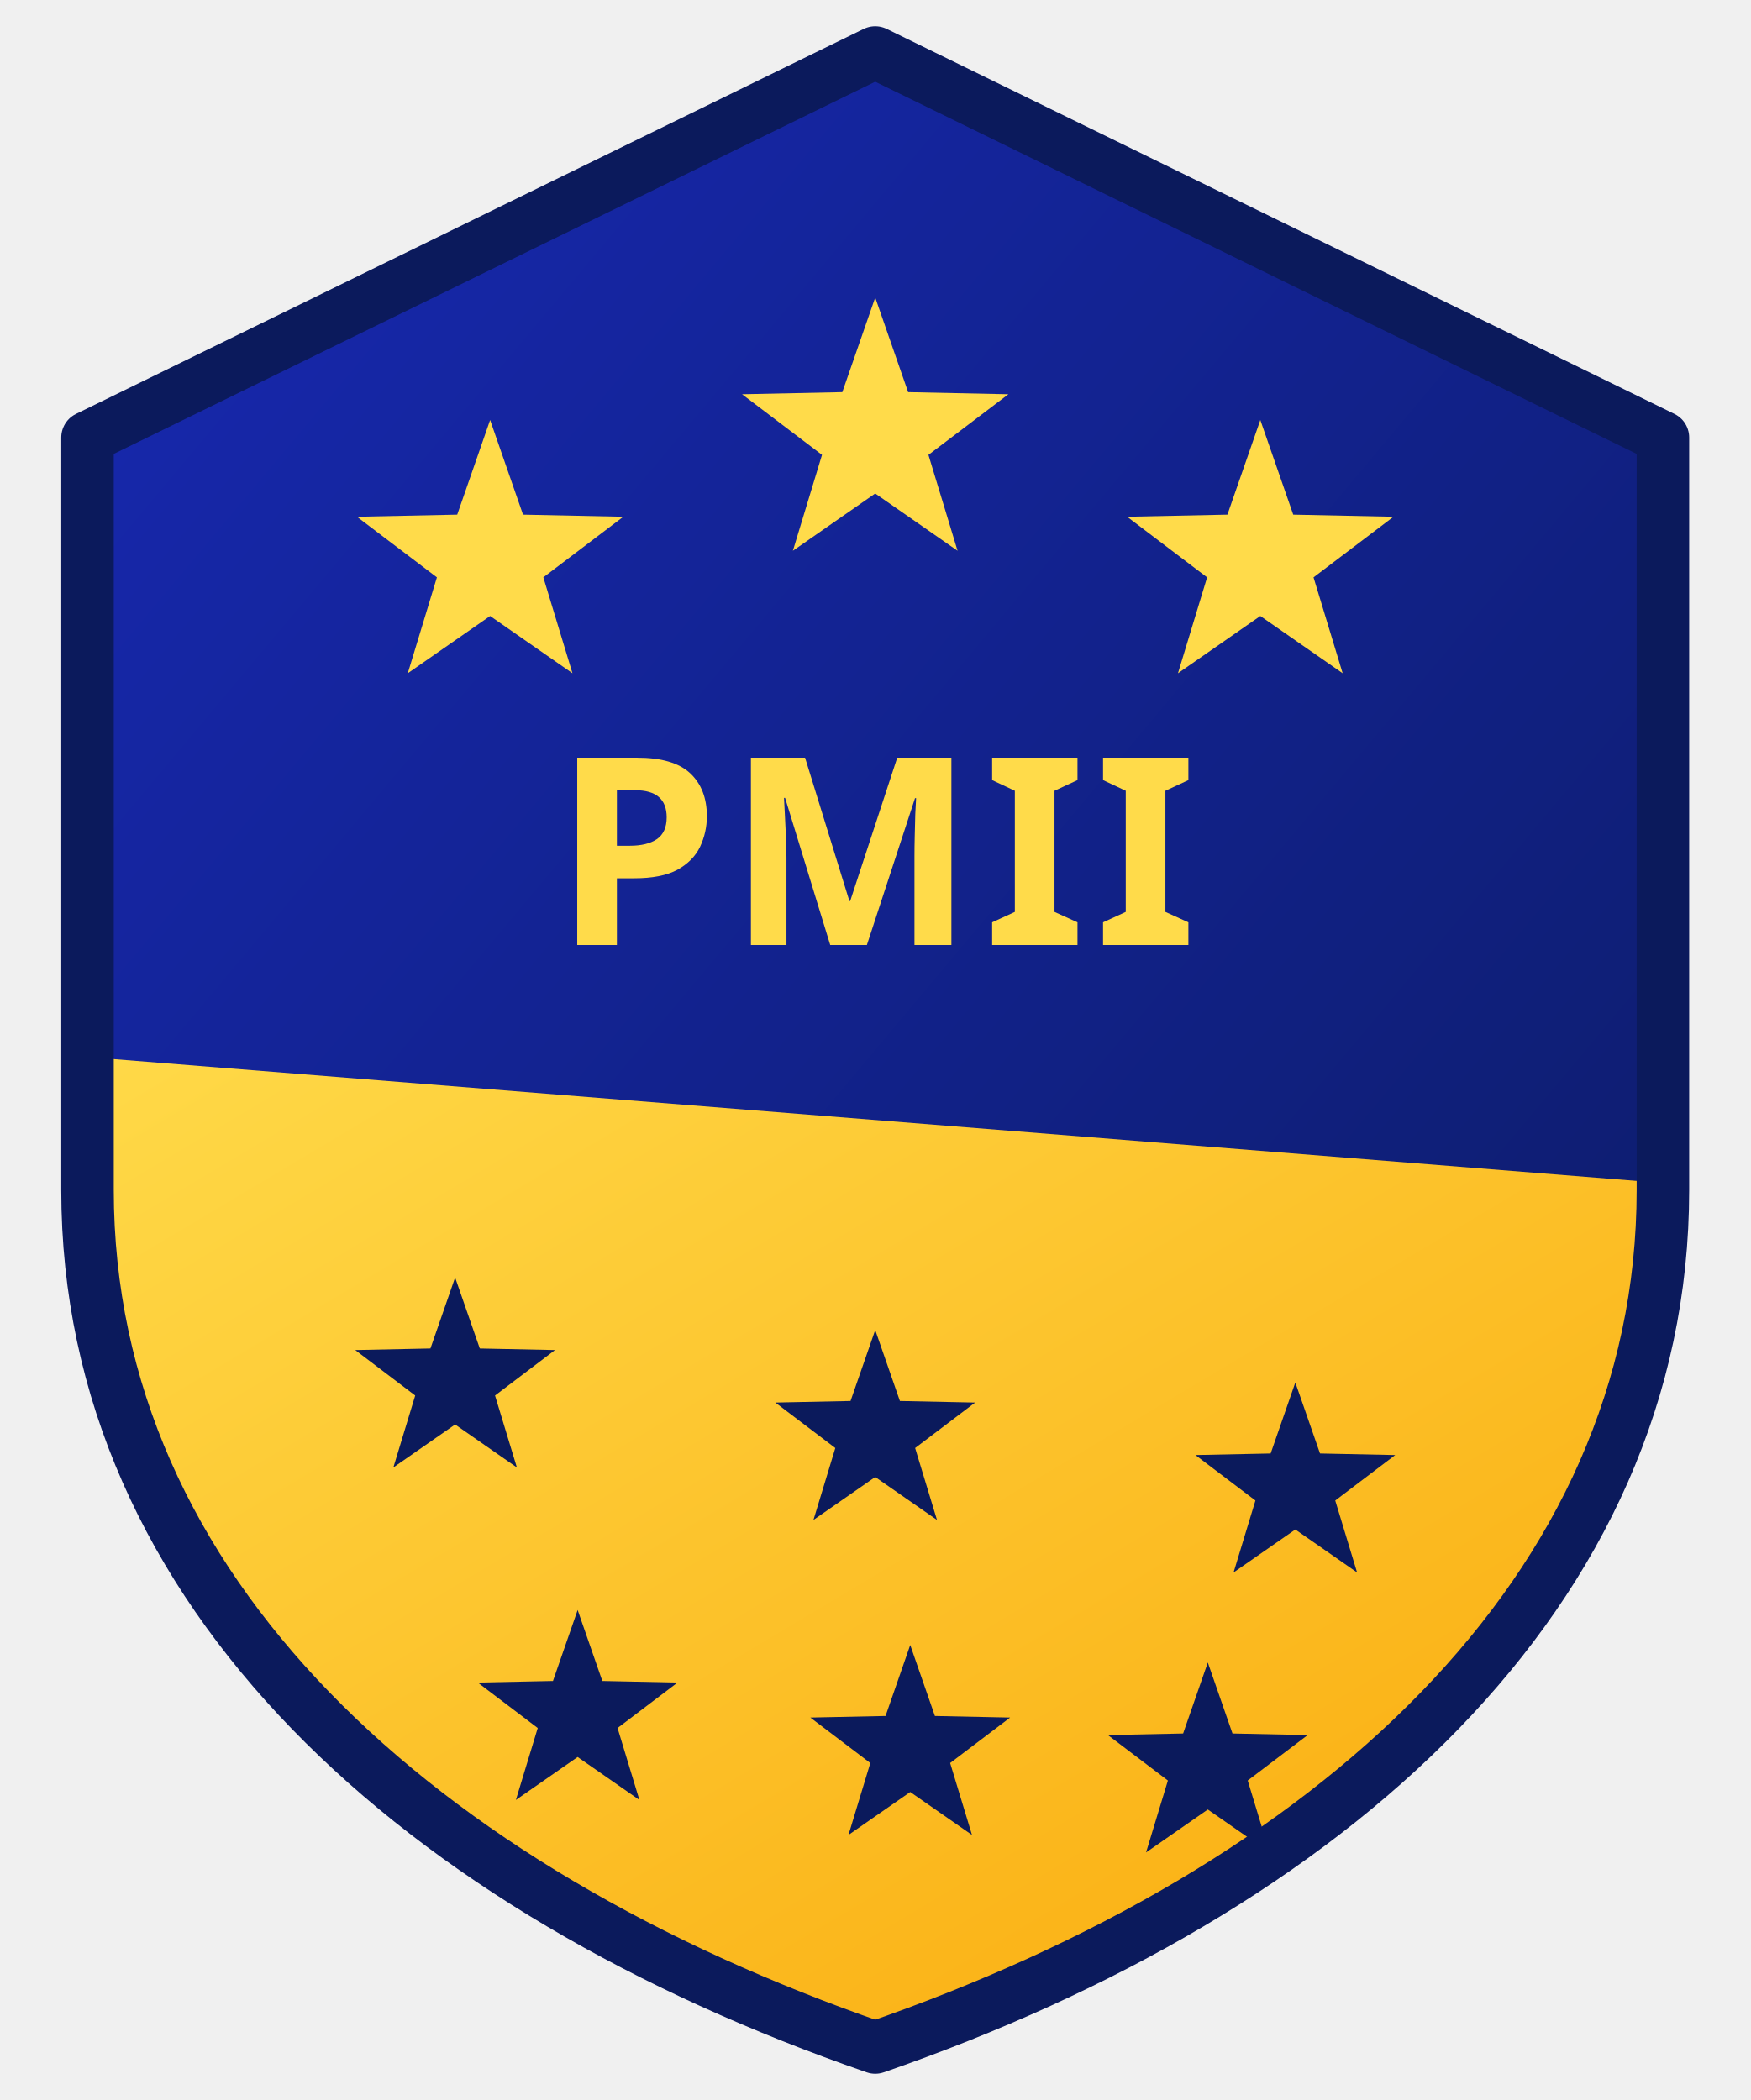
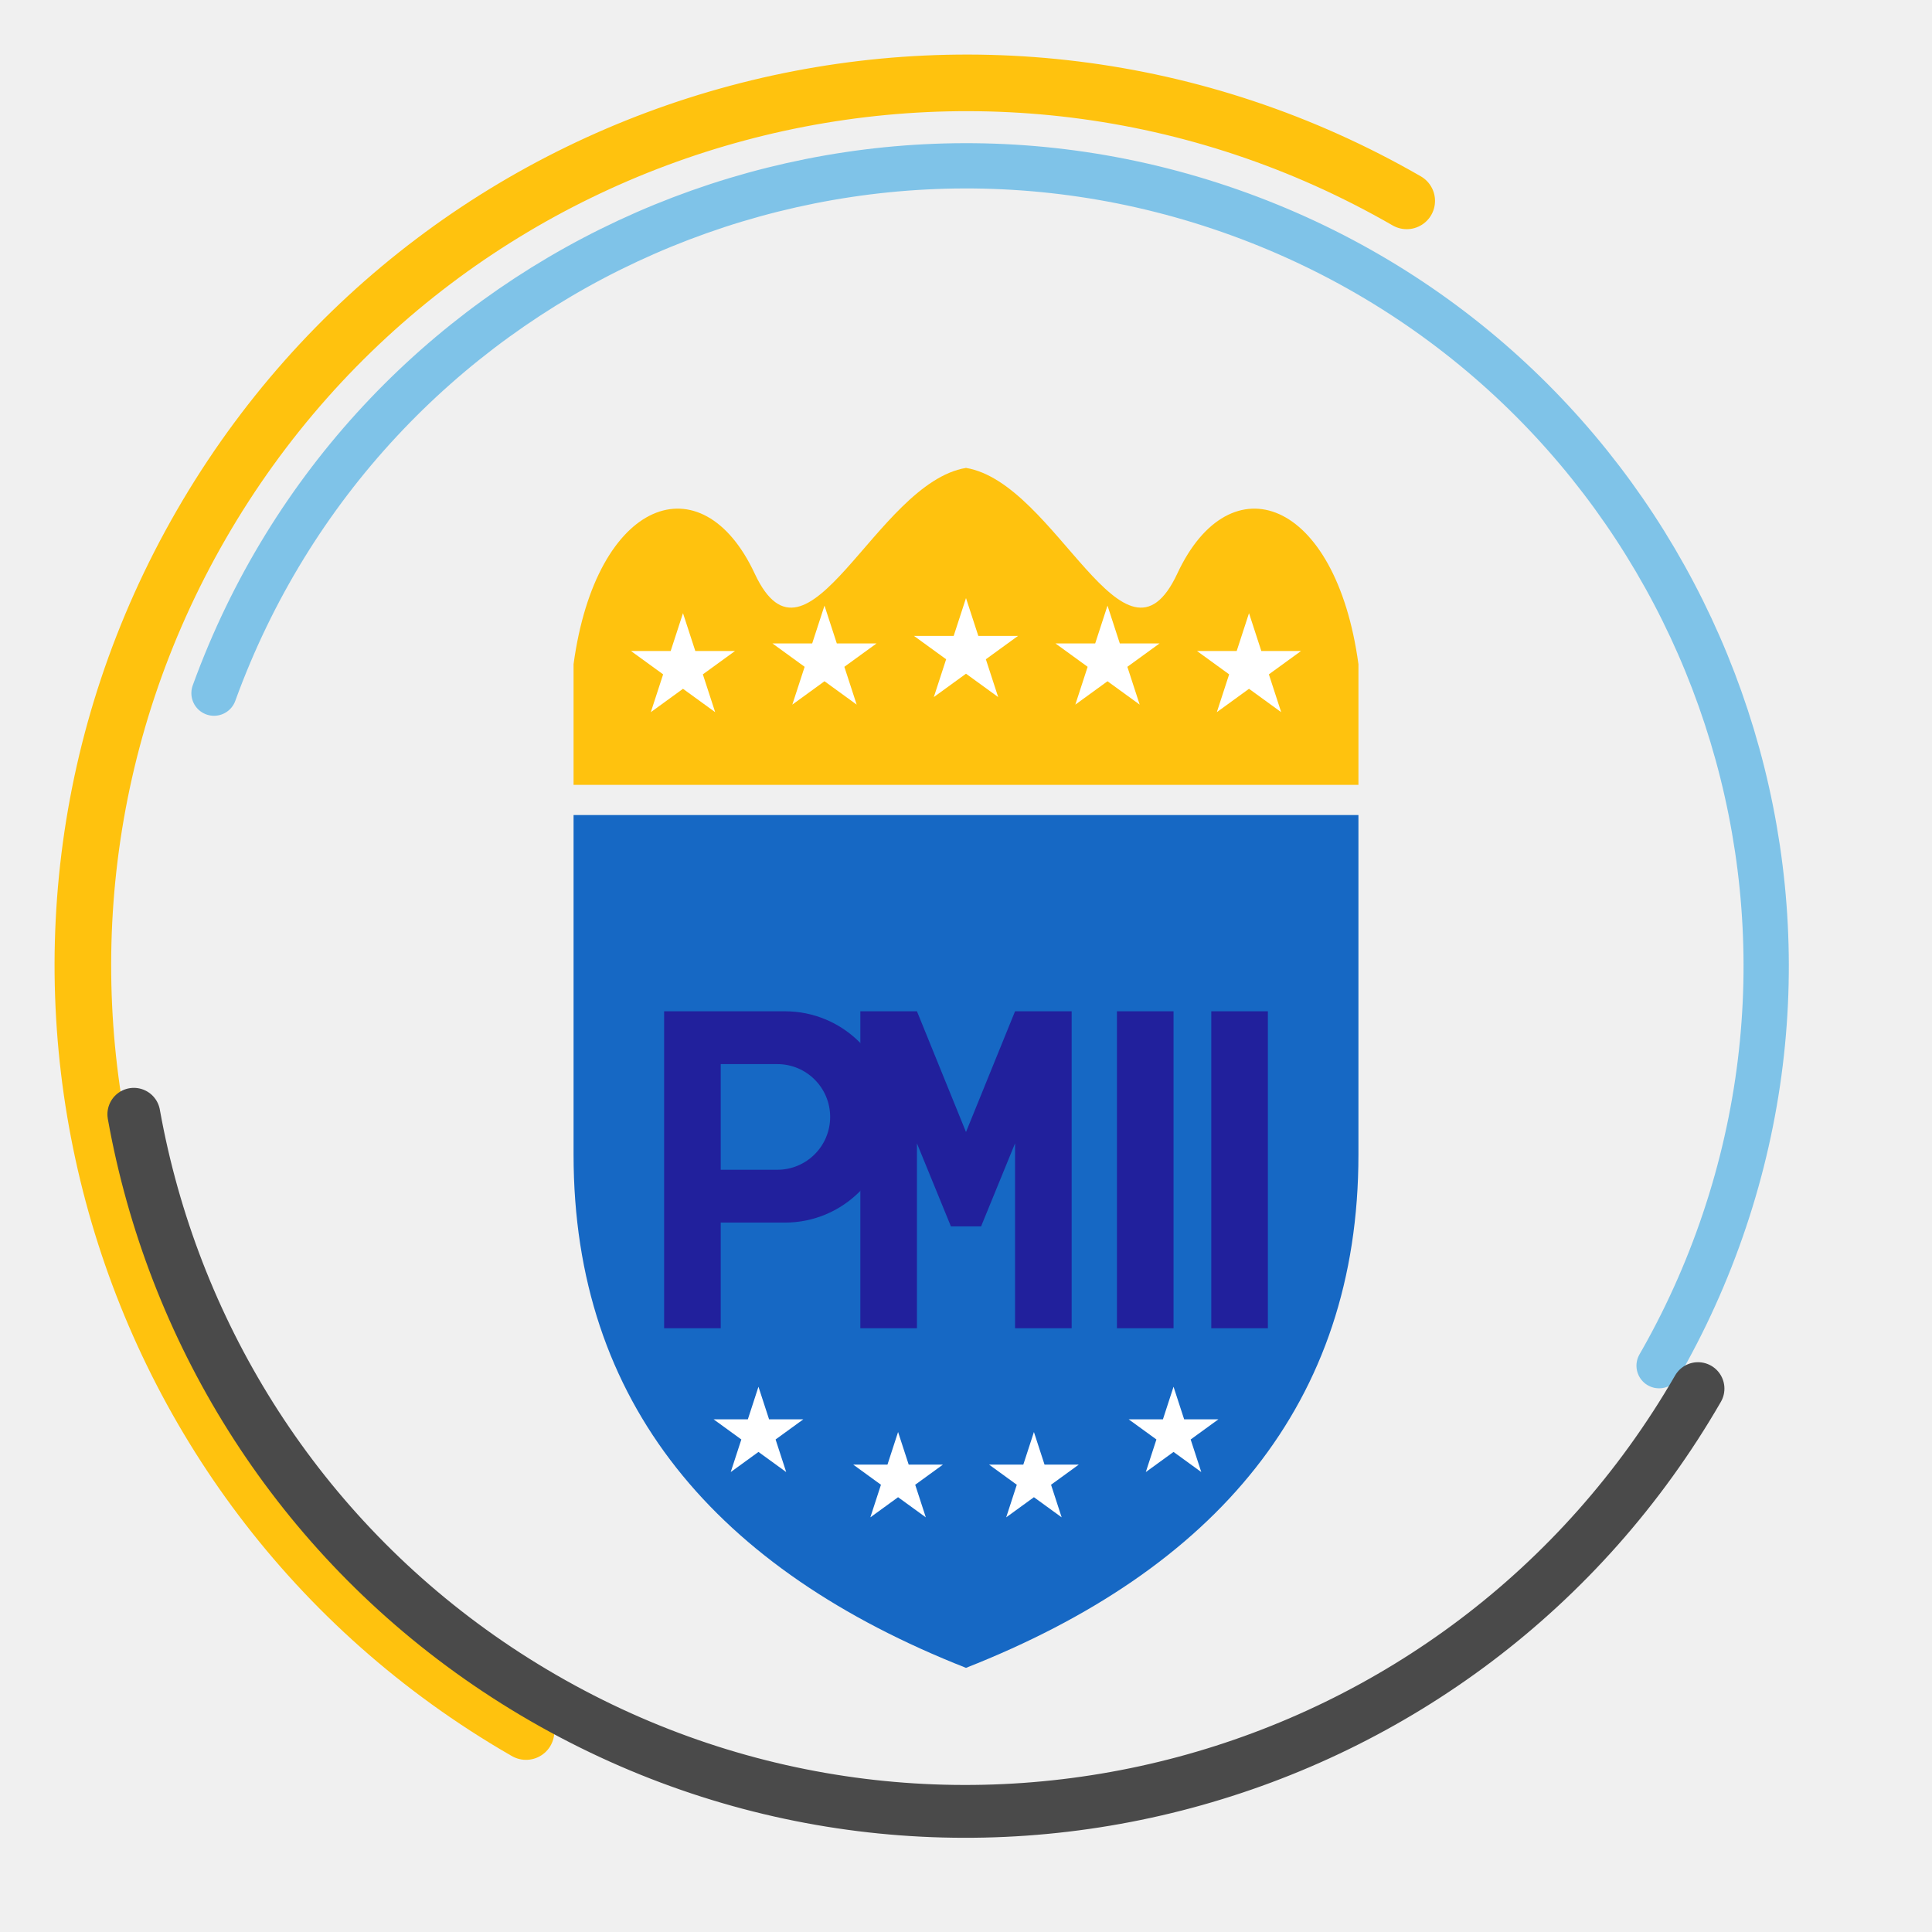
- <svg xmlns="http://www.w3.org/2000/svg" viewBox="0 0 100 120" role="img" aria-label="Lambang PMII">
+ <svg xmlns="http://www.w3.org/2000/svg" viewBox="0 0 512 512" role="img" aria-label="Lambang PMII">
  <defs>
-     <path id="pmii-star" d="M0,-1 L0.235,-0.324 L0.951,-0.309 L0.38,0.124 L0.588,0.809 L0,0.4 L-0.588,0.809 L-0.38,0.124 L-0.951,-0.309 L-0.235,-0.324 Z" />
-     <clipPath id="pmii-shield">
-       <path d="M50 3 L95 25 L95 68 C95 91 76 108 50 117 C24 108 5 91 5 68 L5 25 Z" />
-     </clipPath>
-     <linearGradient id="pmii-blue" x1="0" y1="0" x2="1" y2="1">
-       <stop offset="0" stop-color="#1829b6" />
-       <stop offset="1" stop-color="#0b1a5c" />
-     </linearGradient>
-     <linearGradient id="pmii-yellow" x1="0" y1="0" x2="1" y2="1">
-       <stop offset="0" stop-color="#ffdb4a" />
-       <stop offset="1" stop-color="#f9a607" />
-     </linearGradient>
+     <path id="bintang" d="M0,-1 L0.225,-0.309 L0.951,-0.309 L0.363,0.118 L0.588,0.809 L0,0.382 L-0.588,0.809 L-0.363,0.118 L-0.951,-0.309 L-0.225,-0.309 Z" />
  </defs>
-   <g clip-path="url(#pmii-shield)">
-     <rect x="0" y="0" width="100" height="120" fill="url(#pmii-blue)" />
-     <g fill="#ffdb4a">
-       <use href="#pmii-star" transform="translate(28 32) scale(8)" />
-       <use href="#pmii-star" transform="translate(50 25) scale(8)" />
-       <use href="#pmii-star" transform="translate(72 32) scale(8)" />
-     </g>
-     <text x="50" y="54" text-anchor="middle" fill="#ffdb4a" font-family="Sora, Verdana, sans-serif" font-size="15" font-weight="700" letter-spacing="0.5">PMII</text>
-     <path d="M0 60 L100 68 L100 120 L0 120 Z" fill="url(#pmii-yellow)" />
-     <g fill="#0b1a5c">
-       <use href="#pmii-star" transform="translate(26 79) scale(6)" />
-       <use href="#pmii-star" transform="translate(50 82) scale(6)" />
-       <use href="#pmii-star" transform="translate(74 85) scale(6)" />
-       <use href="#pmii-star" transform="translate(33 98) scale(6)" />
-       <use href="#pmii-star" transform="translate(52 100) scale(6)" />
-       <use href="#pmii-star" transform="translate(69 101) scale(6)" />
-     </g>
+   <g fill="none" stroke-linecap="round" transform="translate(256 256)">
+     <circle r="234" stroke="#FFC20E" stroke-width="15" stroke-dasharray="735 735" transform="rotate(120)" />
+     <circle r="212" stroke="#7FC3E8" stroke-width="12" stroke-dasharray="703 629" transform="rotate(200)" />
+     <circle r="224" stroke="#4A4A4A" stroke-width="14" stroke-dasharray="547 861" transform="rotate(30)" />
  </g>
-   <path d="M50 3 L95 25 L95 68 C95 91 76 108 50 117 C24 108 5 91 5 68 L5 25 Z" fill="none" stroke="#0b1a5c" stroke-width="3" stroke-linejoin="round" />
+   <path d="M 152 208 L 152 176        C 158 132 186 122 200 152        C 214 182 232 128 256 124        C 280 128 298 182 312 152        C 326 122 354 132 360 176        L 360 208 Z" fill="#FFC20E" />
+   <g fill="#FFFFFF">
+     <use href="#bintang" transform="translate(181 177) scale(14.5)" />
+     <use href="#bintang" transform="translate(218.5 175) scale(14.5)" />
+     <use href="#bintang" transform="translate(256 173) scale(14.5)" />
+     <use href="#bintang" transform="translate(293.5 175) scale(14.5)" />
+     <use href="#bintang" transform="translate(331 177) scale(14.5)" />
+   </g>
+   <path d="M 152 216 L 360 216 L 360 306        C 360 372 322 416 256 442        C 190 416 152 372 152 306 Z" fill="#1668C4" />
+   <g fill="#21209C" fill-rule="evenodd">
+     <path d="M 176 268 L 208 268 A 28 28 0 0 1 208 324 L 191 324 L 191 352 L 176 352 Z              M 191 282 L 206 282 A 14 14 0 0 1 206 310 L 191 310 Z" />
+     <path d="M 228 352 L 228 268 L 243 268 L 256 300 L 269 268 L 284 268 L 284 352              L 269 352 L 269 303 L 260 325 L 252 325 L 243 303 L 243 352 Z" />
+     <path d="M 296 268 L 311 268 L 311 352 L 296 352 Z" />
+     <path d="M 321 268 L 336 268 L 336 352 L 321 352 Z" />
+   </g>
+   <g fill="#FFFFFF">
+     <use href="#bintang" transform="translate(201 380) scale(12.5)" />
+     <use href="#bintang" transform="translate(238 392) scale(12.5)" />
+     <use href="#bintang" transform="translate(274 392) scale(12.5)" />
+     <use href="#bintang" transform="translate(311 380) scale(12.5)" />
+   </g>
</svg>
